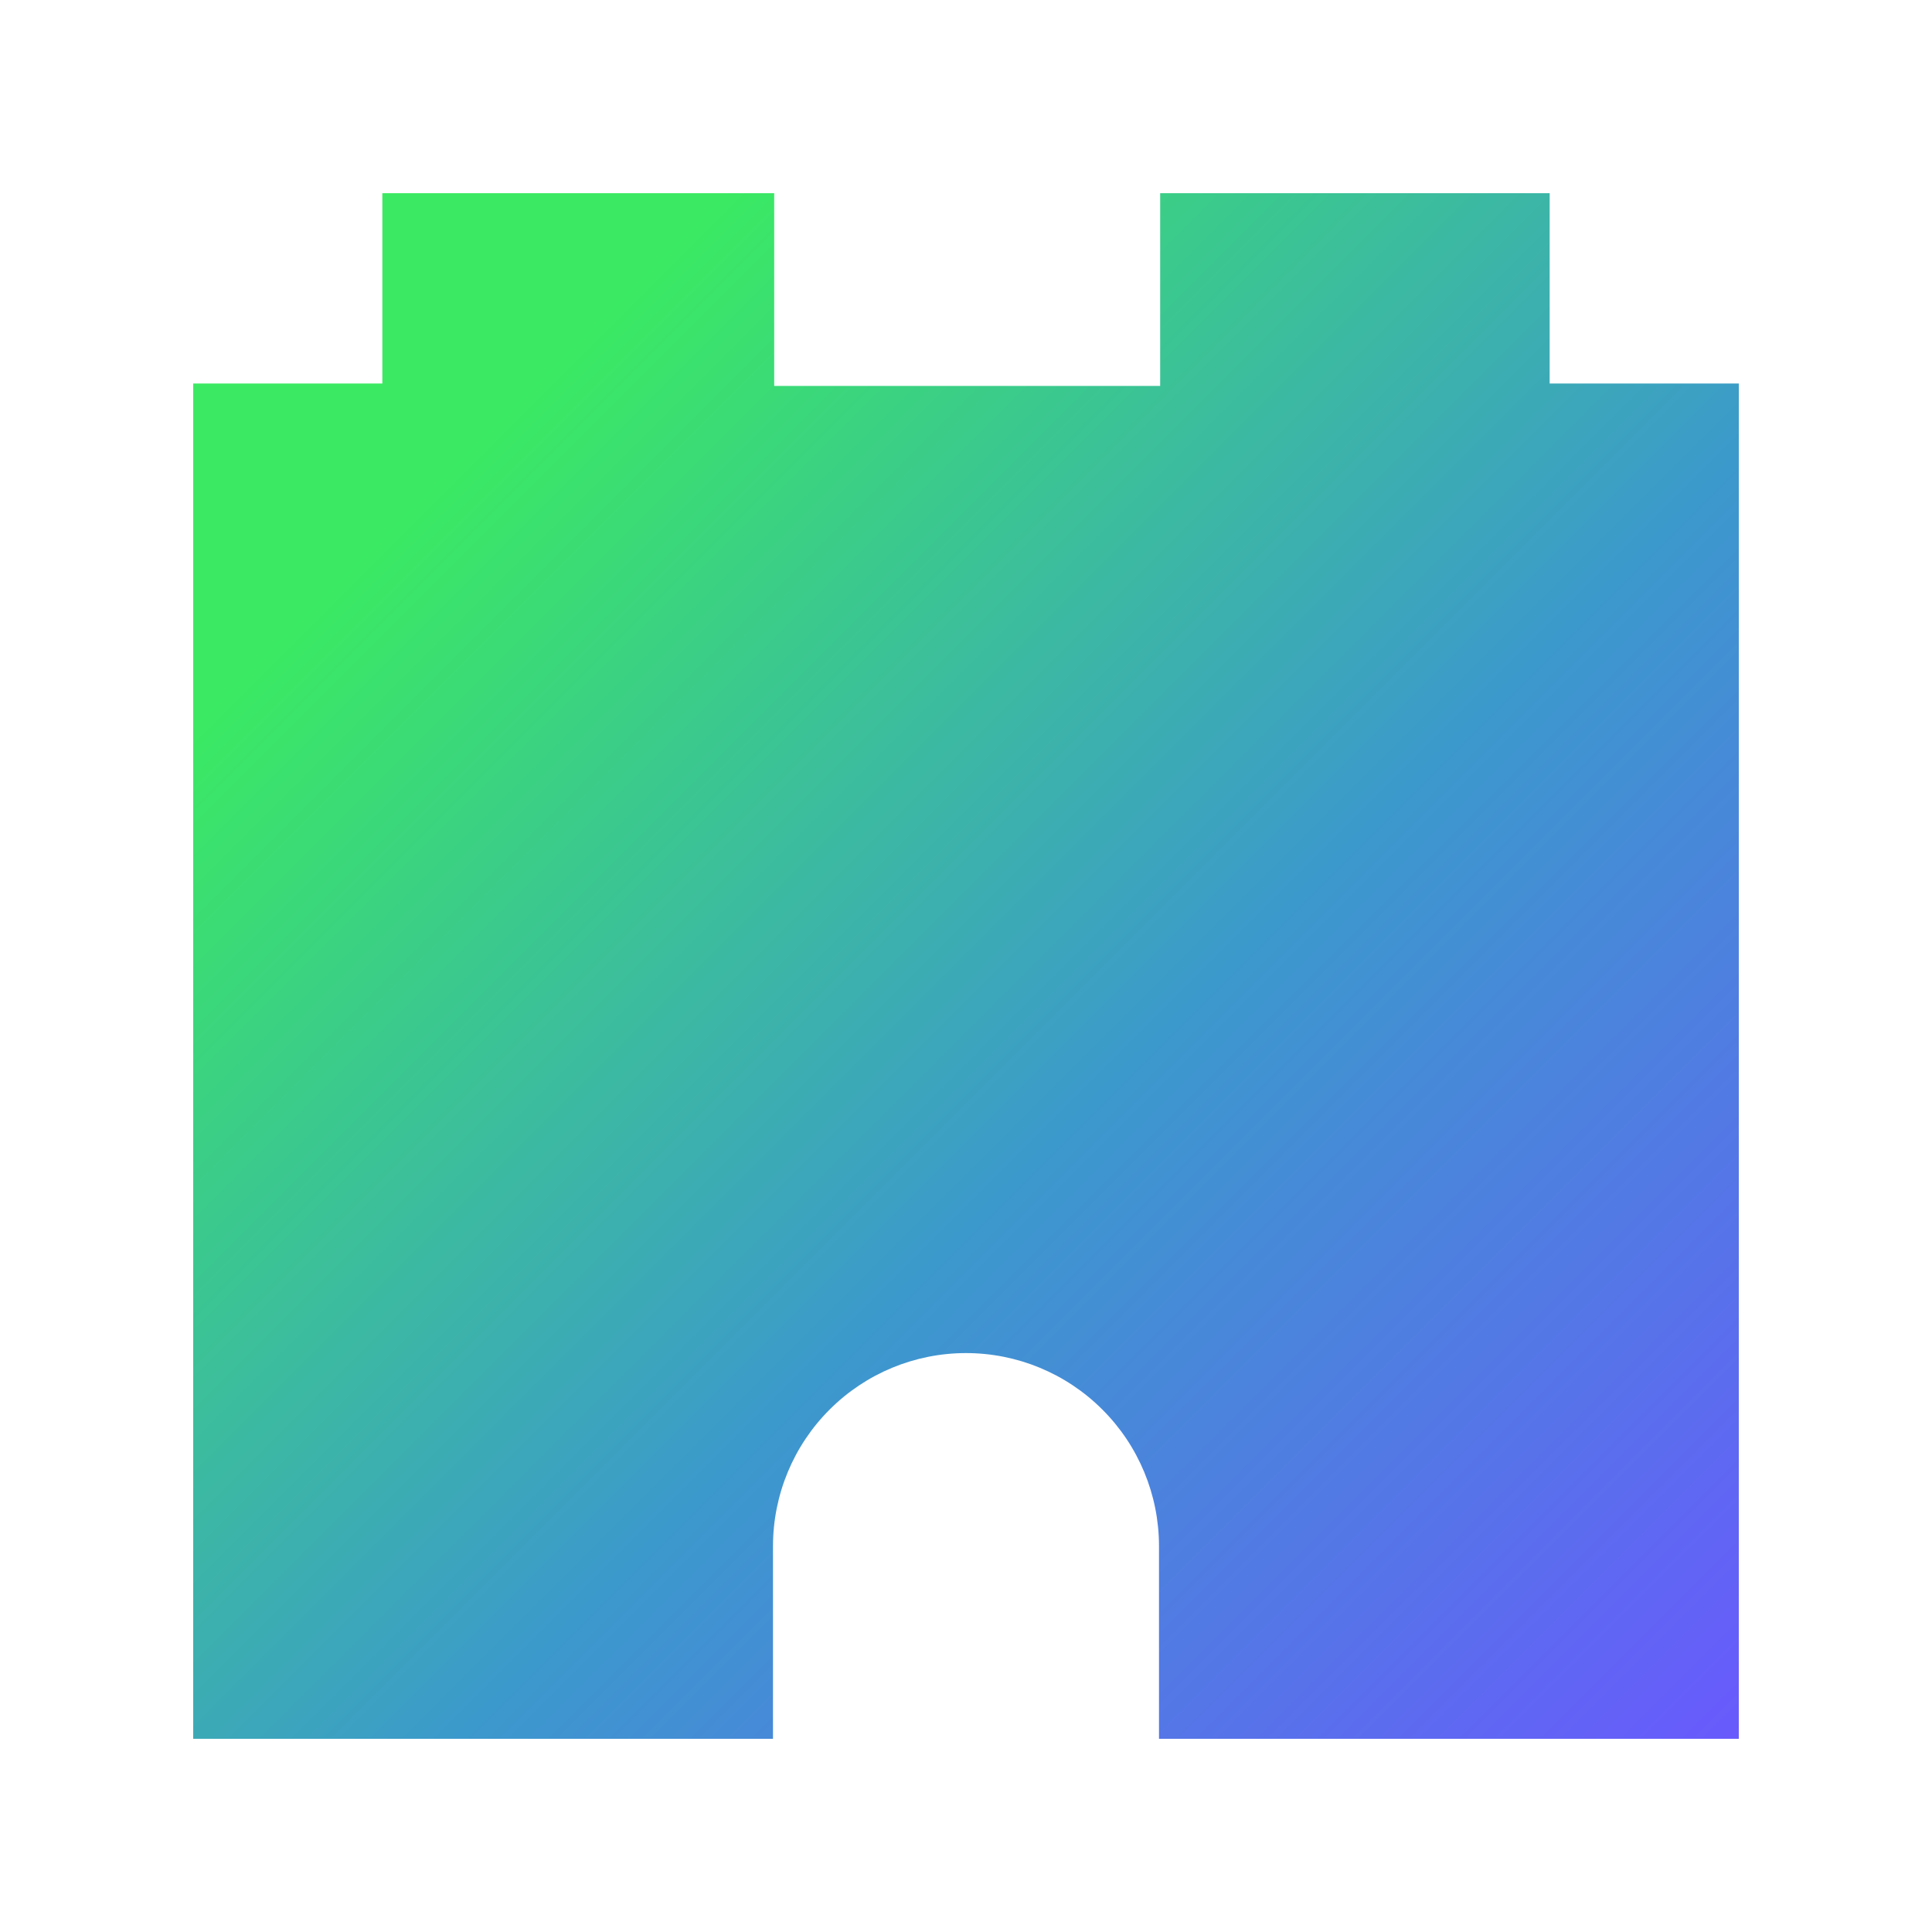
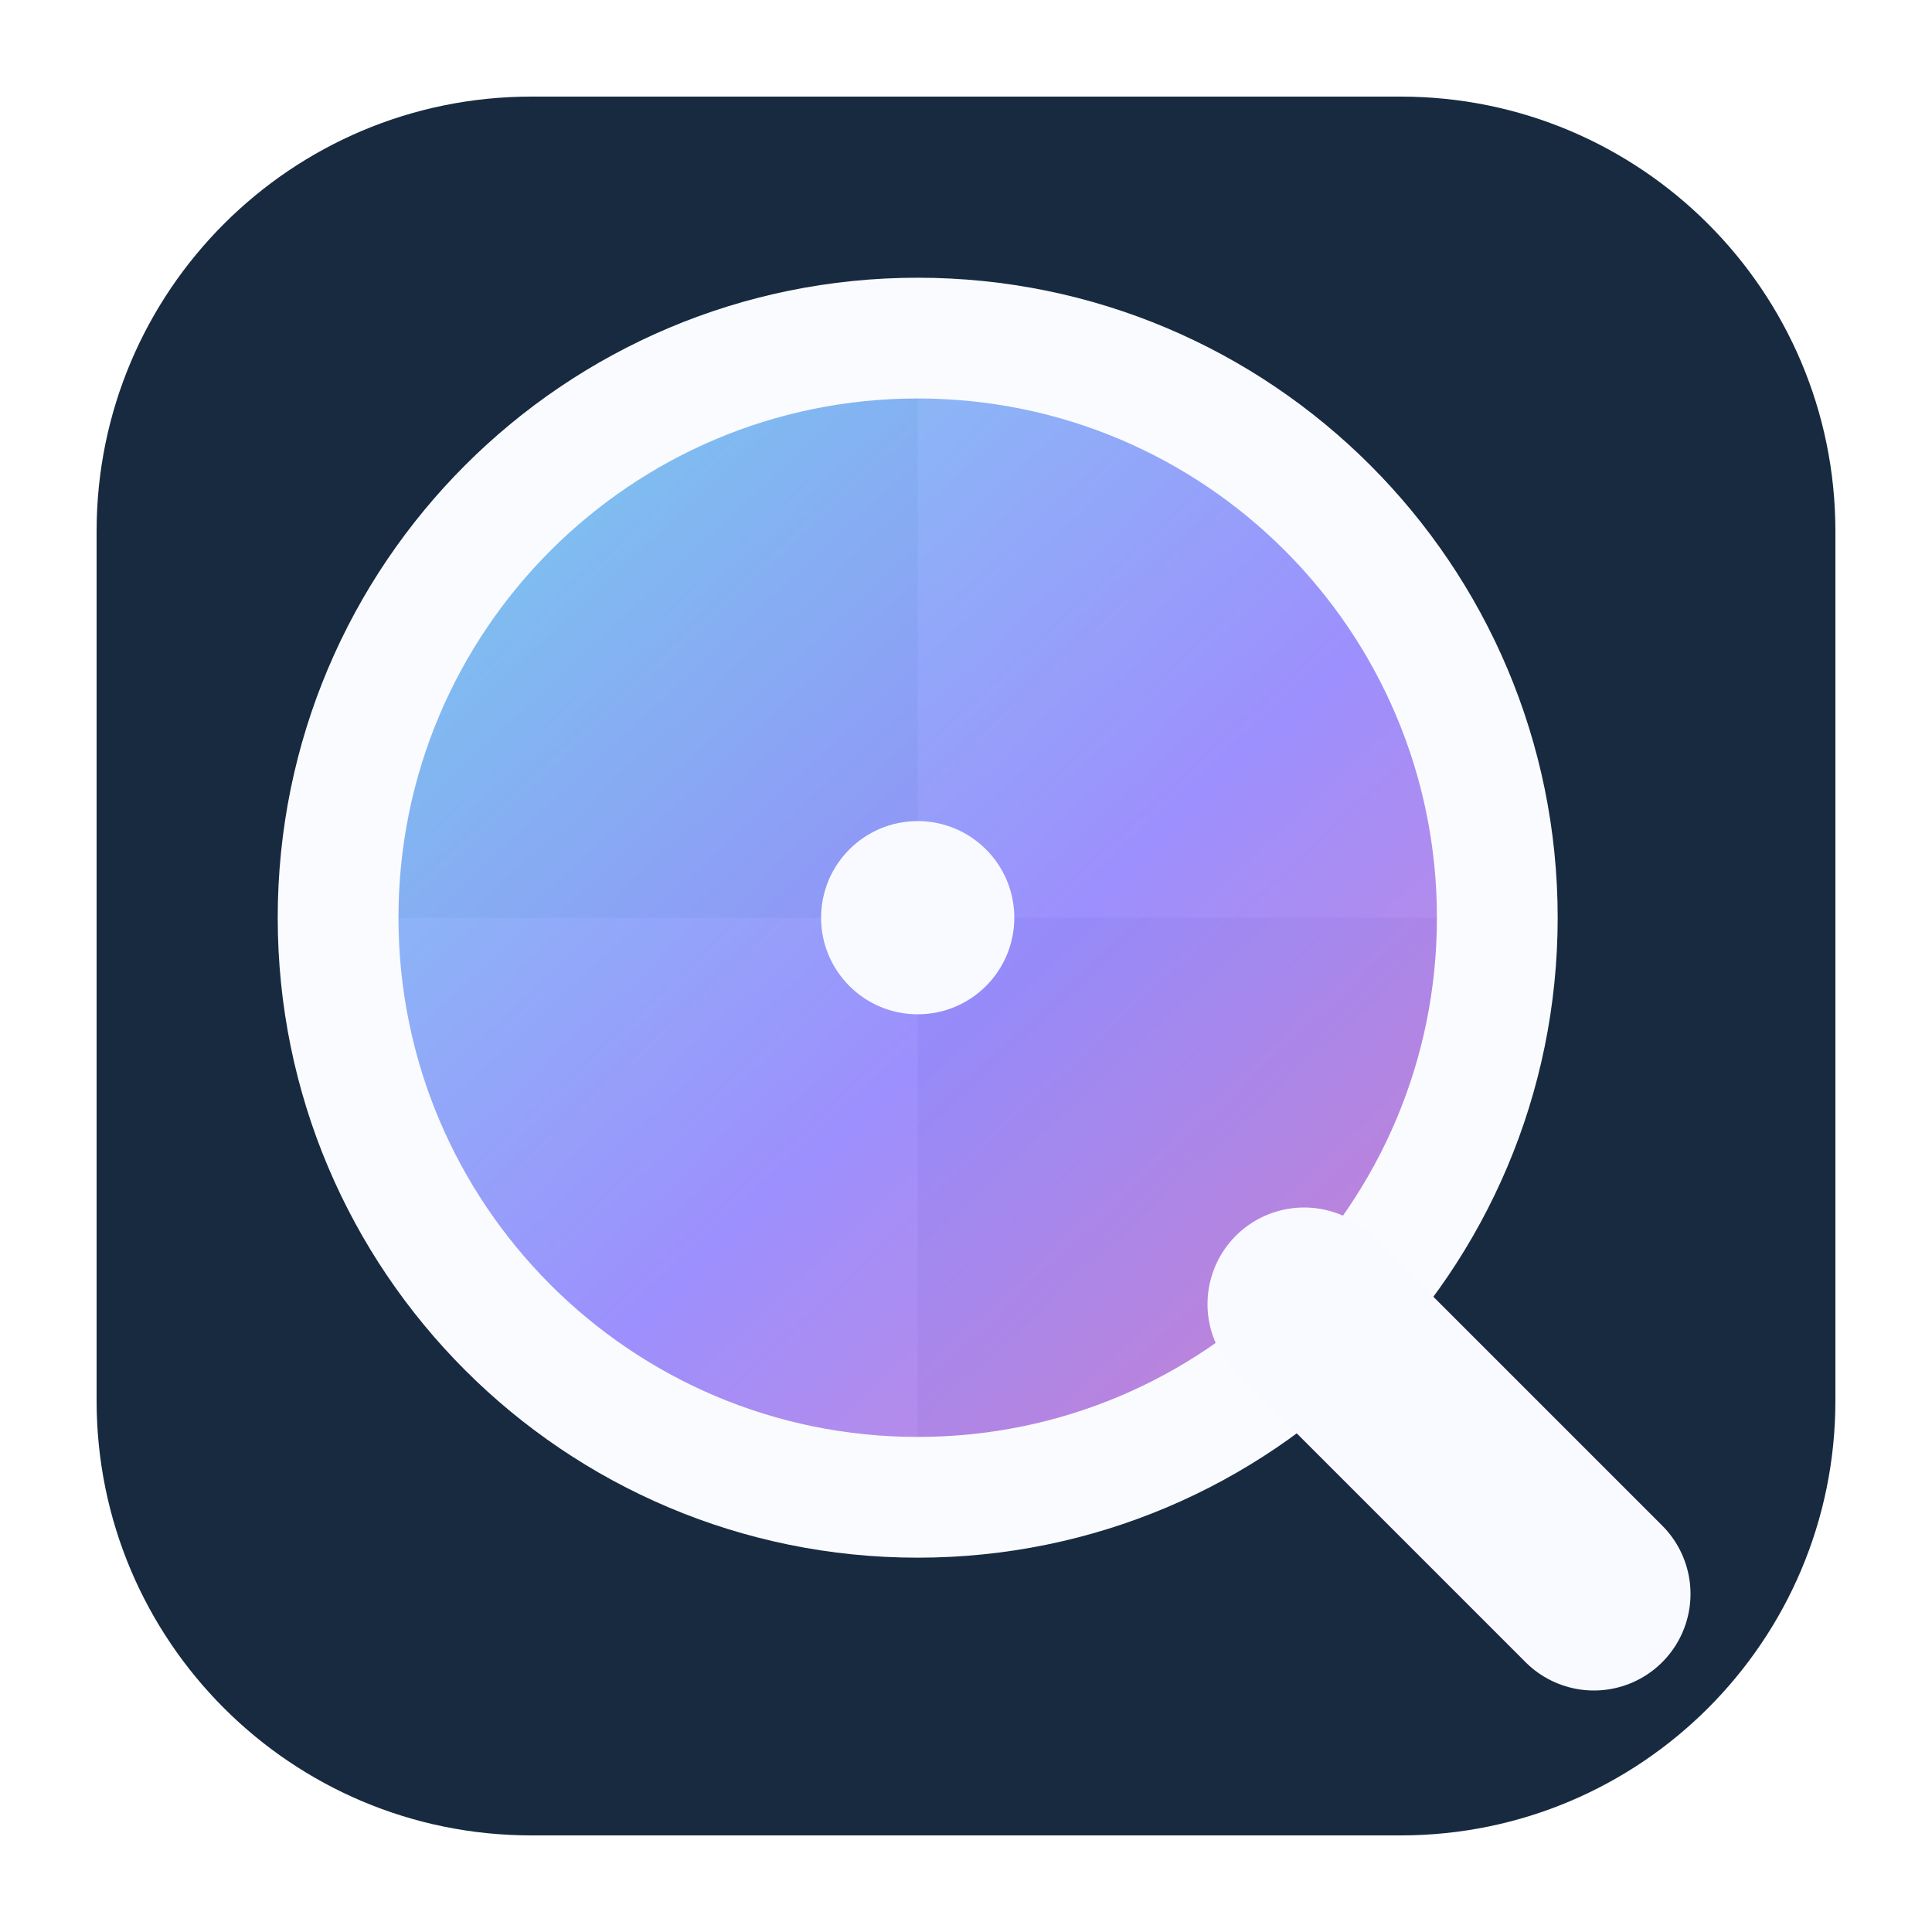
- <svg xmlns="http://www.w3.org/2000/svg" width="40" height="40" viewBox="0 0 40 40" fill="none">
-   <path d="M32.084 7.94V4H24.02V7.99H16.029V4H7.916V7.94H4V36H16.004V32.005C16.006 30.946 16.427 29.931 17.177 29.183C17.926 28.434 18.941 28.014 20 28.014C21.059 28.014 22.074 28.434 22.823 29.183C23.573 29.931 23.994 30.946 23.996 32.005V36H36V7.94H32.084Z" fill="url(#paint0_linear)" />
+ <svg xmlns="http://www.w3.org/2000/svg" width="40" height="40" viewBox="0 0 40 40">
  <defs>
-     <linearGradient id="paint0_linear" x1="2.942" y1="4.9" x2="37.777" y2="39.734" gradientUnits="userSpaceOnUse">
-       <stop offset="0.159" stop-color="#3BEA62" />
-       <stop offset="0.54" stop-color="#3C99CC" />
-       <stop offset="0.937" stop-color="#6B57FF" />
+     <linearGradient id="lens" x1="7" y1="6" x2="34" y2="35" gradientUnits="userSpaceOnUse">
+       <stop stop-color="#60D7EE" />
+       <stop offset=".5" stop-color="#8A7AFE" />
+       <stop offset="1" stop-color="#EC68B1" />
    </linearGradient>
+     <clipPath id="inner">
+       <circle cx="19" cy="19" r="12" />
+     </clipPath>
  </defs>
+   <rect x="2" y="2" width="36" height="36" rx="9" fill="#172A40" />
+   <g clip-path="url(#inner)">
+     <rect x="7" y="7" width="24" height="24" fill="#F9FAFC" />
+     <path d="M7 7h12v12H7zm12 12h12v12H19z" fill="#D1D9E3" />
+     <circle cx="19" cy="19" r="12" fill="url(#lens)" fill-opacity=".83" />
+   </g>
+   <circle cx="19" cy="19" r="12" fill="none" stroke="#FAFBFF" stroke-width="2.5" />
+   <path d="m27 27 6 6" stroke="#F9FAFF" stroke-width="4" stroke-linecap="round" />
+   <circle cx="19" cy="19" r="2" fill="#F9FAFF" />
</svg>
